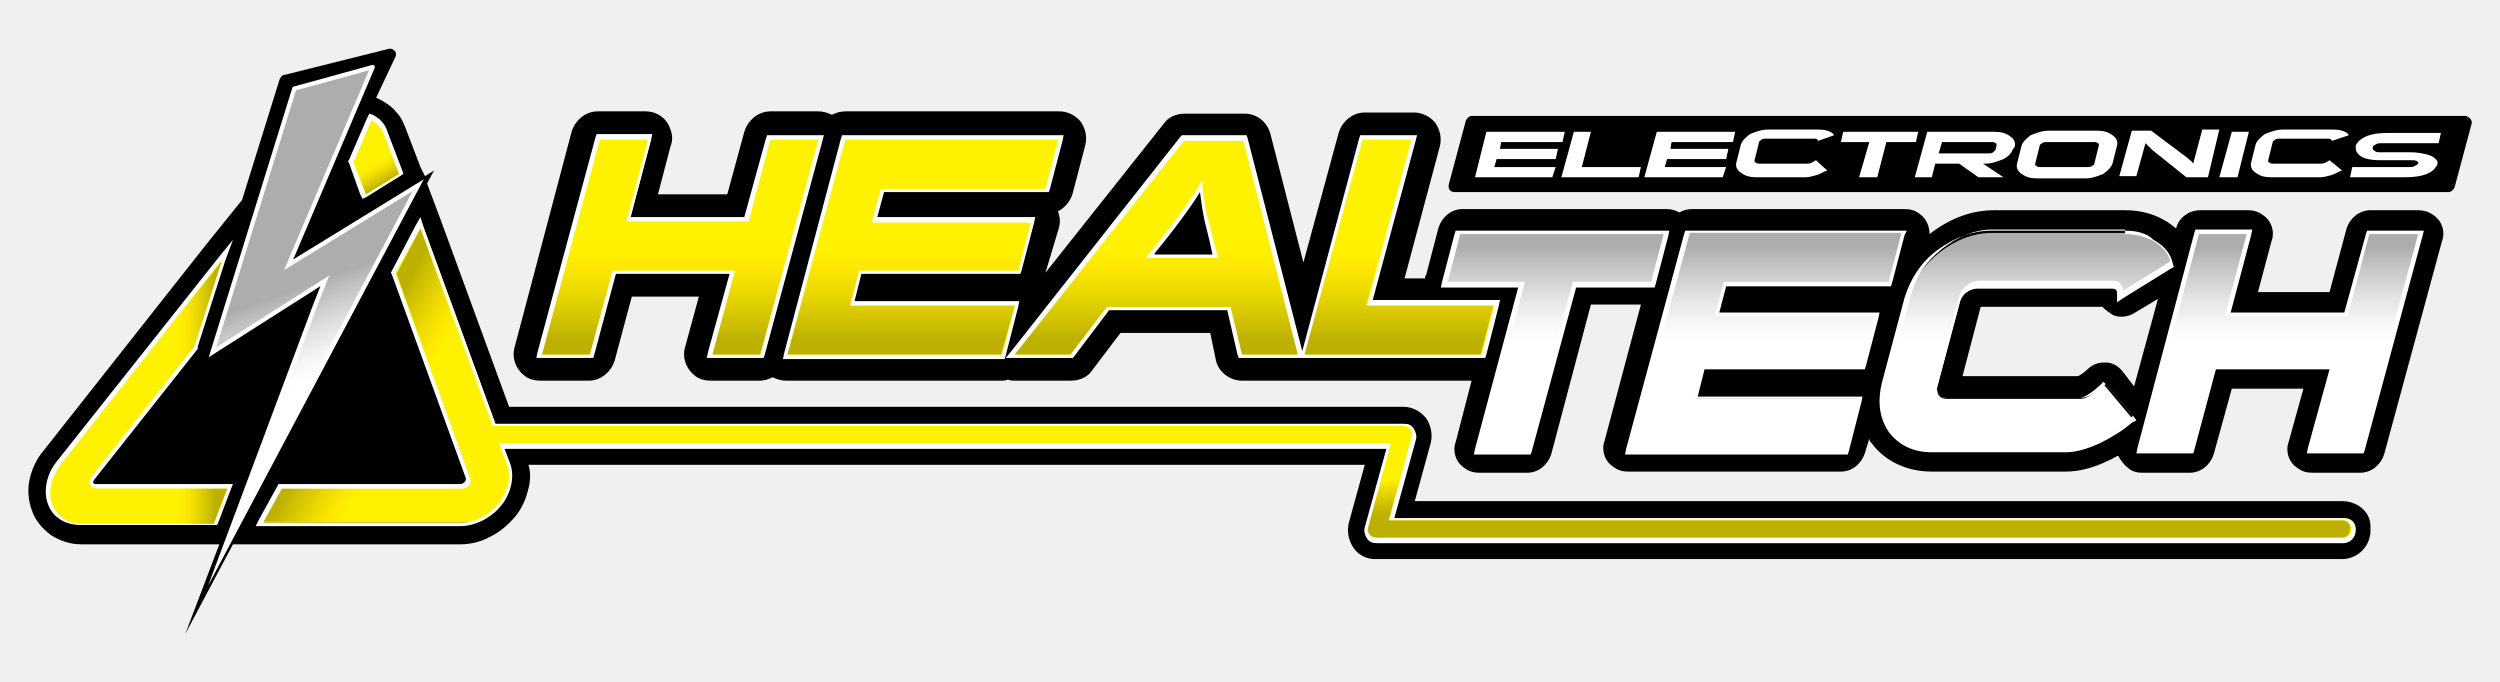
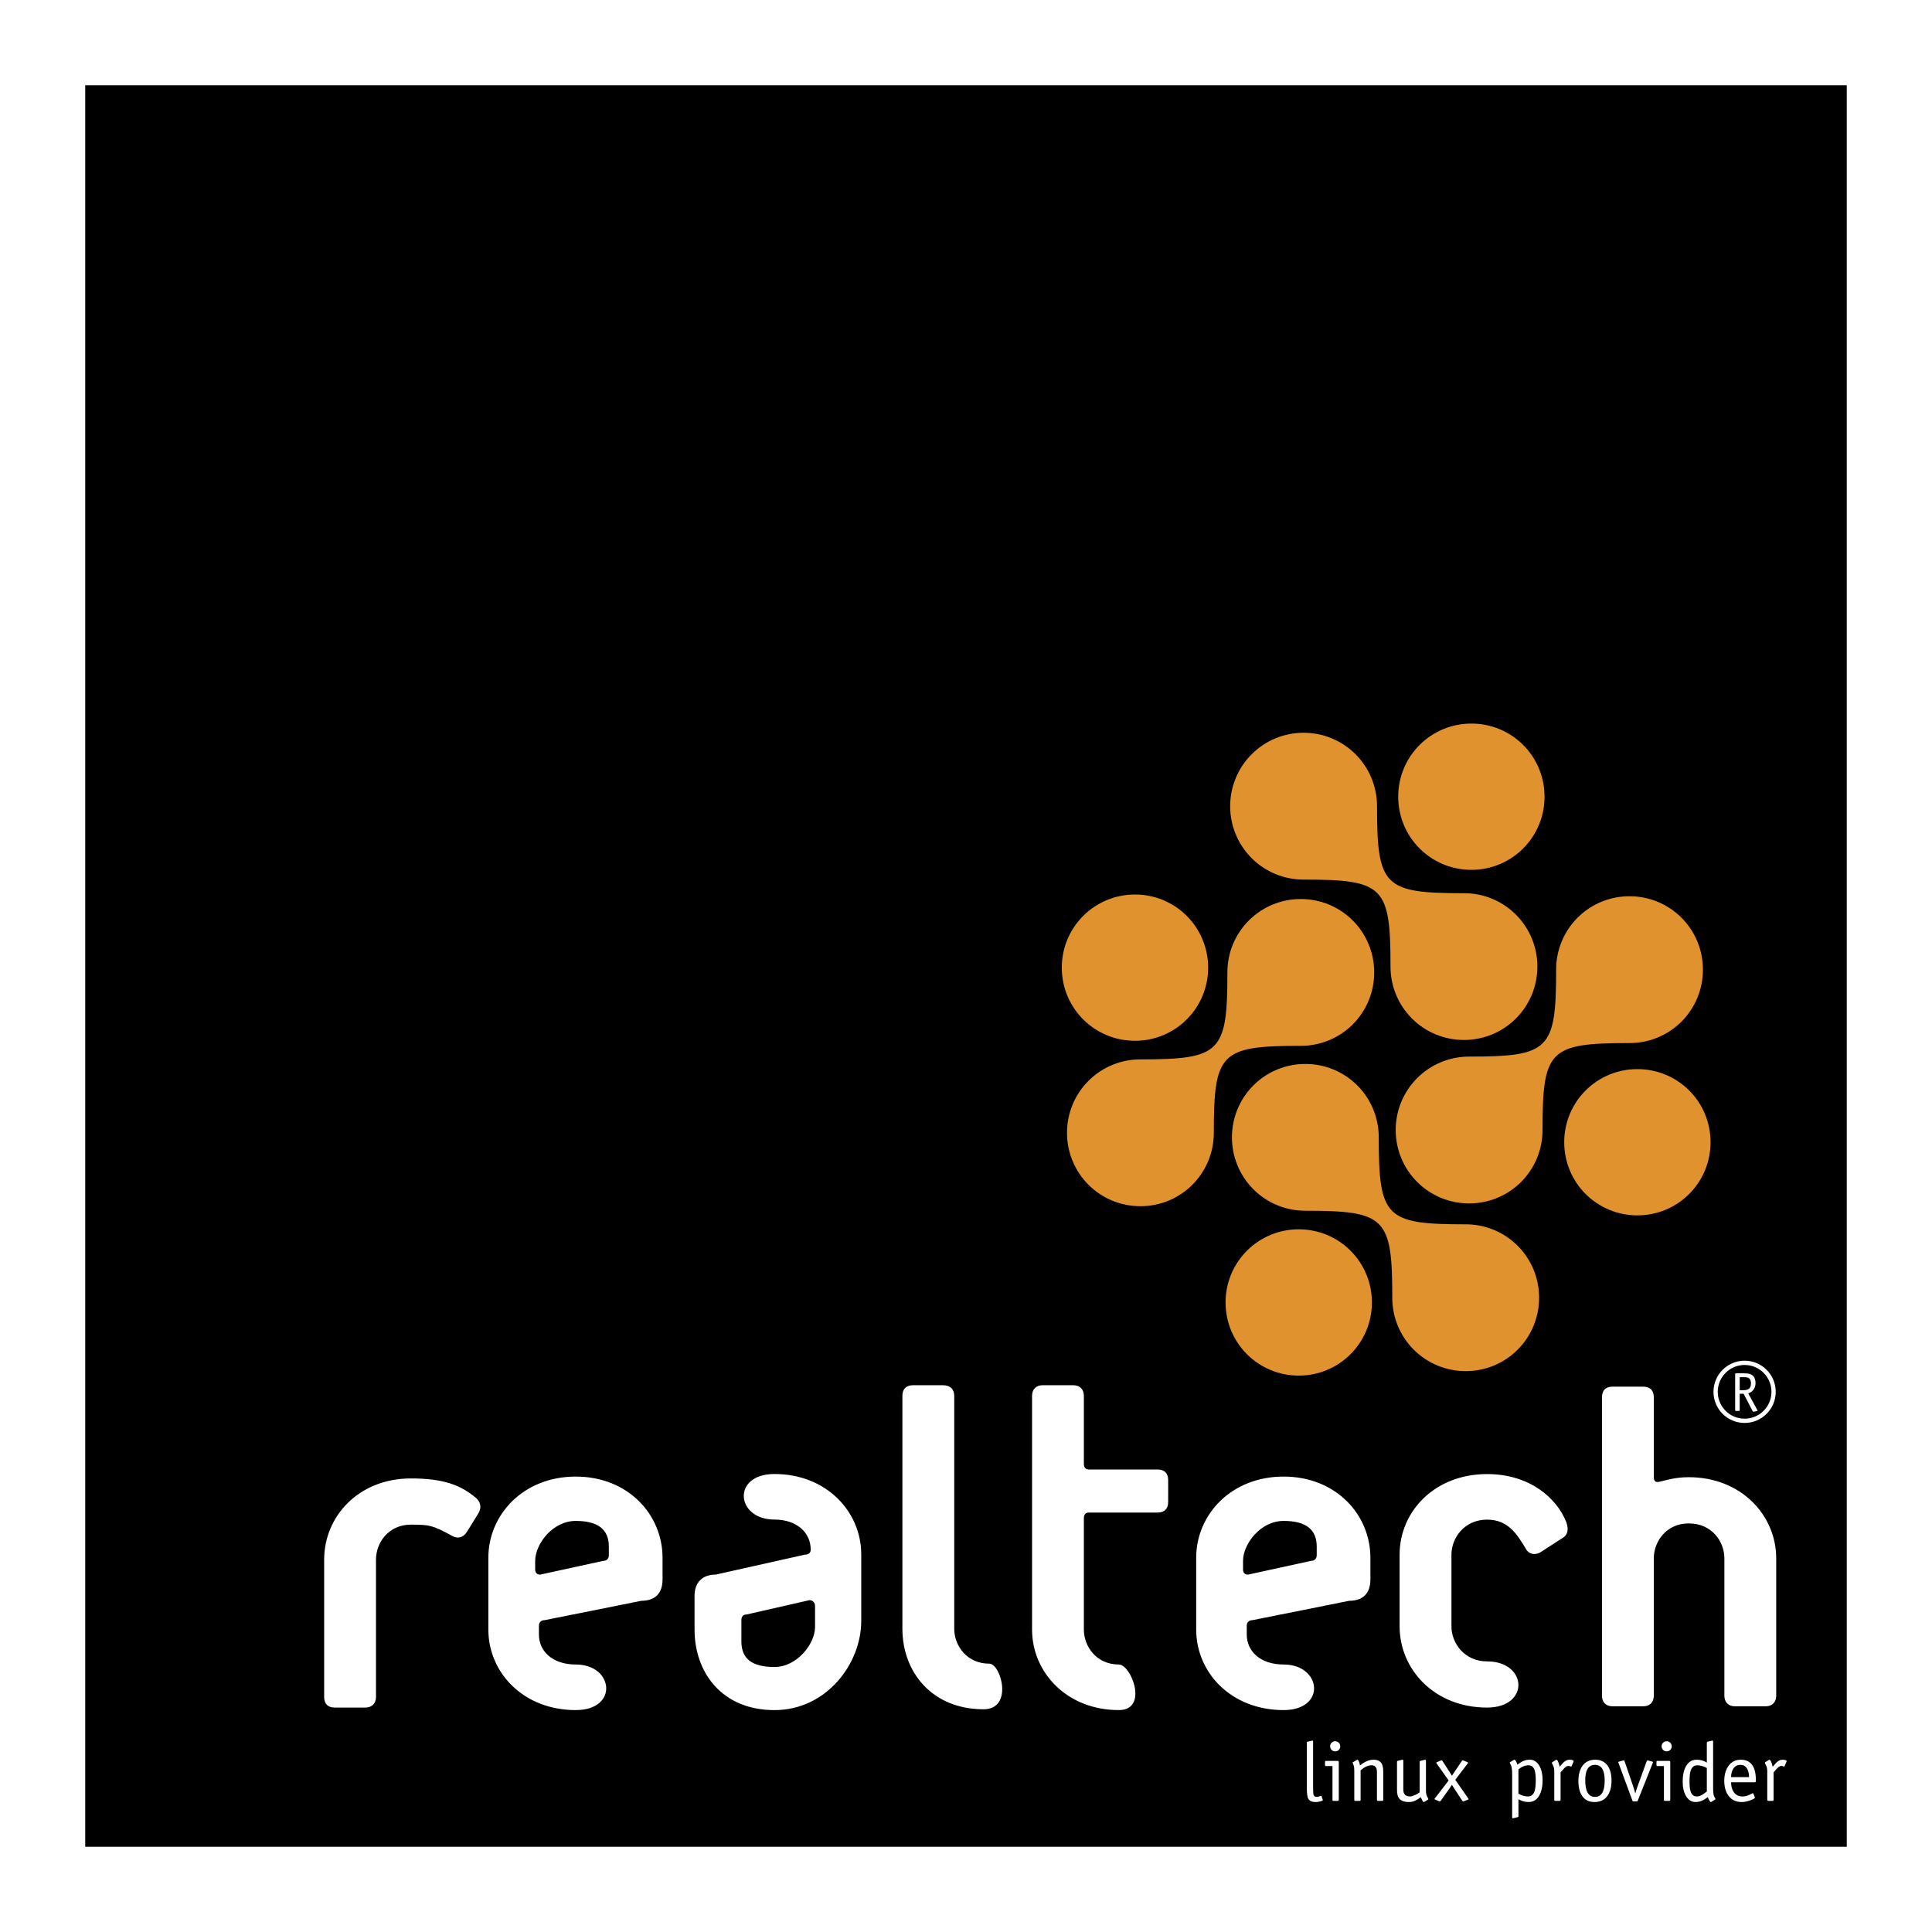
- <svg xmlns="http://www.w3.org/2000/svg" version="1.1" x="0px" y="0px" width="220px" height="60px" viewBox="0 0 220 60" style="enable-background:new 0 0 220 60;" xml:space="preserve">
-   <style type="text/css">
- 	.st0{fill:#FFF200;}
- 	.st1{fill:#FFFFFF;}
- 	.st2{fill:url(#SVGID_1_);}
- 	.st3{fill:url(#SVGID_00000004509140714895165360000018171474729713949098_);}
- 	
- 		.st4{fill:url(#SVGID_00000117659869400850785470000004440952618331005340_);stroke:#FFFFFF;stroke-width:0.377;stroke-linecap:round;stroke-miterlimit:18;}
- 	.st5{fill:url(#SVGID_00000151513112509190631240000013906623385995287992_);}
- 	.st6{fill:url(#SVGID_00000044156599105155231580000007310903027181429435_);}
- 	.st7{fill:url(#SVGID_00000069375023325294518510000000448458304033515198_);}
- 	.st8{fill:url(#SVGID_00000030477898351051312400000005685331686903774365_);}
- </style>
-   <g id="Layer_4">
- </g>
-   <g id="Layer_3">
-     <g>
-       <path d="M217.5,10.9l-1.5,5.6c-0.1,0.2-0.3,0.4-0.5,0.4H128c-0.4,0-0.6-0.3-0.5-0.7l1.5-5.6c0.1-0.2,0.3-0.4,0.5-0.4H217    C217.3,10.3,217.6,10.6,217.5,10.9z M214.1,18.9c0.8,0.5,1.1,1.5,0.8,2.3L209.8,40c-0.3,0.9-1.1,1.6-2.1,1.6h-4.2    c-0.5,0-0.9-0.1-1.3-0.4c-0.8-0.5-1.1-1.5-0.8-2.3l1.3-4.7h-6.3l-1.6,5.8c-0.3,0.9-1.1,1.6-2.1,1.6l-4.2,0c-0.4,0-0.9-0.1-1.2-0.4    c-0.4-0.3-0.7-0.7-0.9-1.1c-0.3,0.1-0.5,0.3-0.8,0.4c0,0,0,0,0,0c-1.4,0.7-2.7,1-3.8,1h-11.8c-2.2,0-4.1-0.9-5.3-2.5    c-0.1-0.1-0.2-0.2-0.2-0.4l-0.4,1.3c-0.3,0.9-1.1,1.6-2.1,1.6l-18.7,0c-0.5,0-0.9-0.1-1.3-0.4c-0.8-0.5-1.1-1.5-0.8-2.3l3.2-12    H140L136.5,40c-0.3,0.9-1.1,1.6-2.1,1.6l-4.2,0c-0.5,0-0.9-0.1-1.3-0.4c-0.8-0.5-1.1-1.5-0.8-2.3l1.4-5.4h-14.7    c-0.1,0-0.3,0-0.4,0c-0.1,0-0.2,0-0.2,0c0,0,0,0,0,0h-4.9c-1.1,0-2.1-0.8-2.3-1.8l-0.5-2.4l-7.9,0l-2.5,3.3    c-0.4,0.6-1.1,0.9-1.9,0.9h-4.9c-0.2,0-0.4,0-0.6-0.1c-0.2,0.1-0.4,0.1-0.7,0.1c0,0,0,0,0,0l-18.8,0c-0.4,0-0.8-0.1-1.2-0.3    c-0.4,0.2-0.8,0.3-1.2,0.3c0,0,0,0,0,0l-4.2,0c-0.5,0-1-0.1-1.4-0.4c-0.8-0.6-1.2-1.6-0.9-2.6l1.2-4.4l-5.9,0l-1.5,5.6    c-0.3,1-1.2,1.8-2.3,1.8l-4.2,0c-0.5,0-1-0.1-1.4-0.4c-0.8-0.6-1.2-1.6-0.9-2.6l5-18.9c0.3-1,1.2-1.8,2.3-1.8c0,0,0,0,0,0l4.2,0    c1,0,1.9,0.6,2.2,1.6c0.2,0.5,0.2,1,0,1.5l-1.1,4.2H64l1.5-5.5c0.3-1,1.2-1.8,2.3-1.8c0,0,0,0,0,0l4.2,0c0.4,0,0.8,0.1,1.2,0.3    c0.4-0.2,0.8-0.3,1.2-0.3l18.8,0c0.7,0,1.4,0.3,1.9,0.9c0.4,0.6,0.6,1.3,0.4,2.1l-1.1,4.2c-0.2,0.7-0.7,1.3-1.3,1.6    c0.2,0.5,0.2,1,0.1,1.4L92,24l10.4-13.1c0.4-0.6,1.1-0.9,1.9-0.9h5.2c1.1,0,2,0.7,2.3,1.8l2.9,11.3l3.1-11.4    c0.3-1,1.2-1.8,2.3-1.8l4.3,0c0.7,0,1.4,0.3,1.9,0.9c0.4,0.6,0.6,1.3,0.4,2.1l-3.1,11.6h1.8c0-0.1,0-0.2,0.1-0.3l1.1-4.2    c0.3-0.9,1.1-1.6,2.1-1.6h18c0.4,0,0.7,0.1,1.1,0.3c0.3-0.2,0.7-0.3,1.1-0.3l18.7,0c0.5,0,0.9,0.1,1.3,0.4    c0.6,0.4,0.9,1.1,0.9,1.8c0,0,0,0,0,0c1.8-1.4,3.7-2.1,5.7-2.1H187c1.3,0,2.5,0.3,3.5,0.9c0.4,0.2,0.7,0.5,1,0.7l0,0    c0.2-0.9,1.1-1.6,2.1-1.6h4.2c0.5,0,0.9,0.1,1.3,0.4c0.8,0.5,1.1,1.5,0.8,2.3l-1.2,4.5h6.3l1.5-5.6c0.3-0.9,1.1-1.6,2.1-1.6h4.2    C213.2,18.5,213.7,18.6,214.1,18.9z M189.9,26.3l-2,1.2c-0.6,0.4-1.4,0.5-2,0.2c-0.3-0.2-0.6-0.4-0.9-0.7h-10.7l-1.6,6.1h10.2    c0.1-0.1,0.4-0.2,0.8-0.6c0.4-0.4,0.9-0.6,1.5-0.6c0,0,0.1,0,0.1,0c0.6,0,1.1,0.3,1.5,0.8l1,1.3L189.9,26.3z M206.1,44.1h-81.6    l1.4-5.1c0.2-0.8,0-1.6-0.4-2.2l0,0l0,0c-0.5-0.6-1.2-1-2-1H79.5H46.2h-1.4l-6-16.4l-1.2-3.2h0l0-0.1l0.6-1.1l-0.8,0.5L37,14.7    l-1.3-3.4c-0.2-0.5-0.4-1-0.8-1.4c-0.3-0.4-0.7-0.7-1.2-1l-0.6-0.3L34.8,5c0.2-0.4-0.2-0.8-0.6-0.7L25,6.6c-0.2,0-0.3,0.2-0.4,0.4    l-3.3,10.6L18,21.7l-14.2,18c-0.6,0.7-1,1.6-1.2,2.5c-0.2,0.9-0.1,1.9,0.2,2.7c0.3,0.9,0.9,1.6,1.7,2.2c0.8,0.5,1.7,0.8,2.6,0.8    l11.7,0h0.5l-3,7.9l4.2-7.9h2.6l17.4,0c0.9,0,1.8-0.2,2.7-0.7c0.8-0.4,1.5-1,2.1-1.7c0.6-0.7,1-1.6,1.2-2.5c0.2-0.7,0.2-1.5,0-2.1    h33h40.6l-1.4,5.1c-0.2,0.8,0,1.6,0.4,2.2l0,0c0.4,0.6,1.1,1,1.9,1h85.1c1.4,0,2.6-1.2,2.5-2.7C208.7,45.1,207.5,44.1,206.1,44.1z    " />
-     </g>
-     <g>
-       <path class="st0" d="M114.6,31.4l5.2-19.2h4.6l-3.9,14.6h11.2l-1.2,4.6H114.6z M69.1,31.4l5.2-19.2h19.1l-1.2,4.6H77.6l-0.7,2.6    h14L89.7,24h-14L75,26.7h14.5l-1.2,4.6H69.1z M62.5,31.4l2-7.4H54.1l-2,7.4h-4.6l5.2-19.2h4.6l-1.9,7.2h10.4l1.9-7.2h4.6    l-5.2,19.2H62.5z M109.2,31.3l-1-4.2H97.5l-3.2,4.2h-5.4l15.2-19.2h5.4l4.9,19.2H109.2z M107,22.5c-0.4-1.5-0.7-2.6-0.8-3.2    c-0.2-1.1-0.4-2.1-0.5-3c-0.8,1.3-2.3,3.4-4.5,6.2H107z" />
-       <path class="st1" d="M124.2,12.3l-3.9,14.6h11.2l-1.1,4.3h-15.5l5.1-18.9H124.2 M93.1,12.3L92,16.6H77.5l-0.8,3h14l-1.1,4.2h-14    l-0.8,3.1h14.5l-1.1,4.3H69.3l5.1-18.9H93.1 M72,12.3l-5.1,18.9h-4.2l2-7.4H53.9l-2,7.4h-4.2l5.1-18.9H57l-1.9,7.2h10.8l1.9-7.2    H72 M109.4,12.4l4.8,18.8h-4.9l-1-4.2H97.4l-3.2,4.2h-4.9l14.9-18.8H109.4 M100.8,22.7h6.4c-0.5-1.7-0.7-2.9-0.9-3.4    c-0.3-1.3-0.5-2.5-0.5-3.6C105.2,17,103.5,19.4,100.8,22.7 M124.7,11.9h-0.5h-4.2h-0.3l-0.1,0.3l-5,18.7l-4.8-18.7l-0.1-0.3h-0.3    h-5.2H104l-0.1,0.1L89,30.9l-0.5,0.6h0.8h4.9h0.2l0.1-0.1l3.1-4.1h10.4l0.9,3.9l0.1,0.3h0.3h4.9h0.2l0,0h0.5h15.5h0.3l0.1-0.3    l1.1-4.3l0.1-0.5h-0.5h-10.7l3.8-14.1L124.7,11.9L124.7,11.9z M101.6,22.3c1.9-2.3,3.2-4.1,4-5.4c0.1,0.8,0.2,1.6,0.4,2.5    c0.1,0.5,0.4,1.5,0.7,3H101.6L101.6,22.3z M93.6,11.9h-0.5H74.4h-0.3L74,12.2L69,31.1l-0.1,0.5h0.5h18.7h0.3l0.1-0.3l1.1-4.3    l0.1-0.5h-0.5h-14l0.6-2.4h13.7h0.3l0.1-0.3l1.1-4.2l0.1-0.5h-0.5H77.2l0.6-2.2H92h0.3l0.1-0.3l1.1-4.2L93.6,11.9L93.6,11.9z     M72.5,11.9H72h-4.2h-0.3l-0.1,0.3l-1.9,6.9h-10l1.8-6.8l0.1-0.5H57h-4.2h-0.3l-0.1,0.3l-5.1,18.9l-0.1,0.5h0.5h4.2h0.3l0.1-0.3    l1.9-7.1h10l-1.9,6.9l-0.1,0.5h0.5h4.2h0.3l0.1-0.3l5.1-18.9L72.5,11.9L72.5,11.9z" />
-     </g>
-     <g>
-       <path class="st0" d="M7.1,46.1c-1.3,0-2.3-0.7-2.7-1.8c-0.4-1.1-0.1-2.5,0.7-3.5L20,22l-2.7,8.5L8.2,42.1C8,42.2,8,42.4,8.1,42.6    c0,0.1,0.2,0.2,0.3,0.2l11.9,0L19,46.1H7.1z" />
-       <path class="st1" d="M19.5,22.9l-2.4,7.5L8,41.9c-0.2,0.2-0.2,0.5-0.1,0.7C8,42.8,8.2,43,8.4,43L20,43l-1.1,2.9l-11.7,0    c-1.2,0-2.2-0.6-2.5-1.7c-0.4-1-0.1-2.3,0.7-3.4L19.5,22.9 M20.5,21.1l-1.3,1.6L5,40.6c-0.9,1.1-1.2,2.6-0.8,3.7    c0.4,1.2,1.5,1.9,2.9,1.9l11.7,0l0.3,0l0.1-0.2l1.1-2.9l0.2-0.5l-0.5,0l-11.6,0c-0.1,0-0.1,0-0.2-0.1c0-0.1,0-0.2,0.1-0.3    l9.1-11.5l0-0.1l0-0.1l2.4-7.5L20.5,21.1L20.5,21.1z" />
-     </g>
-     <g>
-       <path class="st0" d="M30.9,14.3l1.7-4l0.2,0.1c0.6,0.3,1,0.8,1.2,1.4l1.3,3.6l-3.3,2L30.9,14.3z" />
-       <path class="st1" d="M32.7,10.6c0.5,0.3,0.9,0.7,1.1,1.3l1.3,3.4l-2.9,1.8l-1-2.8L32.7,10.6 M32.5,10l-0.2,0.4l-1.6,3.7l-0.1,0.1    l0.1,0.1l1,2.8l0.2,0.4l0.4-0.2l2.9-1.8l0.3-0.2l-0.1-0.3l-1.3-3.4c-0.2-0.7-0.7-1.2-1.3-1.5L32.5,10L32.5,10z" />
-     </g>
-     <g>
-       <polygon class="st1" points="136.6,15.6 129.8,15.6 130.8,11.6 137.7,11.6 137.5,12.5 132.1,12.5 132,13.1 137.1,13.1 136.9,14     131.7,14 131.5,14.7 136.9,14.7   " />
-       <polygon class="st1" points="144.2,15.6 137.4,15.6 138.5,11.6 140,11.6 139.2,14.7 144.4,14.7   " />
-       <polygon class="st1" points="151.6,15.6 144.7,15.6 145.8,11.6 152.7,11.6 152.5,12.5 147.1,12.5 147,13.1 152.1,13.1 151.9,14     146.7,14 146.5,14.7 151.9,14.7   " />
-       <path class="st1" d="M160.8,15c-0.3,0.1-0.6,0.3-0.9,0.4c-0.4,0.1-0.7,0.2-1,0.2h-4.3c-0.6,0-1-0.1-1.4-0.4    c-0.3-0.2-0.5-0.5-0.4-0.9l0.4-1.6c0.1-0.3,0.4-0.6,0.8-0.9c0.5-0.2,1-0.4,1.6-0.4h4.3c0.3,0,0.6,0,0.9,0.1    c0.3,0.1,0.5,0.2,0.6,0.4l-1.4,0.5c0-0.1-0.1-0.2-0.3-0.2h-4.3c-0.1,0-0.3,0-0.4,0.1c-0.1,0.1-0.2,0.1-0.2,0.2l-0.4,1.6    c0,0.1,0,0.2,0.1,0.2c0.1,0.1,0.2,0.1,0.3,0.1h4.3c0.2,0,0.4-0.1,0.7-0.3L160.8,15z" />
-       <polygon class="st1" points="168.6,12.5 166,12.5 165.2,15.6 163.6,15.6 164.5,12.5 162,12.5 162.2,11.6 168.8,11.6   " />
-       <path class="st1" d="M177.1,13.2c-0.1,0.3-0.4,0.6-0.8,0.8c-0.5,0.2-1,0.4-1.6,0.4h-0.2l1.8,1.2h-2.2l-1.7-1.2h-2.1l-0.3,1.2h-1.5    l1.1-4l5.9,0c0.6,0,1,0.1,1.4,0.4c0.3,0.2,0.5,0.5,0.4,0.9L177.1,13.2z M175.6,13.2l0.1-0.4c0-0.1,0-0.2-0.1-0.2    c-0.1-0.1-0.2-0.1-0.3-0.1h-4.4l-0.3,1h4.4c0.1,0,0.3,0,0.4-0.1C175.5,13.3,175.5,13.3,175.6,13.2" />
-       <path class="st1" d="M185.9,14.4c-0.1,0.3-0.4,0.6-0.8,0.9c-0.5,0.2-1,0.4-1.6,0.4h-4.2c-0.6,0-1-0.1-1.4-0.4    c-0.3-0.2-0.5-0.5-0.4-0.9l0.4-1.6c0.1-0.3,0.4-0.6,0.8-0.9c0.5-0.2,1-0.4,1.6-0.4h4.2c0.6,0,1,0.1,1.4,0.4    c0.3,0.2,0.5,0.5,0.4,0.9L185.9,14.4z M184.3,14.4l0.4-1.6c0-0.1,0-0.2-0.1-0.2c-0.1-0.1-0.2-0.1-0.3-0.1h-4.2    c-0.1,0-0.3,0-0.4,0.1c-0.1,0.1-0.2,0.1-0.2,0.2l-0.4,1.6c0,0.1,0,0.2,0.1,0.2c0.1,0.1,0.2,0.1,0.3,0.1h4.2c0.1,0,0.3,0,0.4-0.1    C184.3,14.5,184.3,14.5,184.3,14.4" />
-       <path class="st1" d="M194.3,15.6h-1.9l-3-2.4c-0.2-0.2-0.4-0.4-0.6-0.6l-0.8,2.9h-1.5l1.1-4h1.7l3.2,2.4c0.2,0.2,0.4,0.3,0.5,0.5    l0.8-3h1.5L194.3,15.6z" />
-       <polygon class="st1" points="196.9,15.6 195.3,15.6 196.4,11.6 197.9,11.6   " />
-       <path class="st1" d="M206.1,15c-0.3,0.1-0.6,0.3-0.9,0.4c-0.4,0.1-0.7,0.2-1,0.2h-4.3c-0.6,0-1-0.1-1.4-0.4    c-0.3-0.2-0.5-0.5-0.4-0.9l0.4-1.6c0.1-0.3,0.4-0.6,0.8-0.9c0.5-0.2,1-0.4,1.6-0.4h4.3c0.3,0,0.6,0,0.9,0.1    c0.3,0.1,0.5,0.2,0.6,0.4l-1.5,0.5c0-0.1-0.1-0.2-0.3-0.2h-4.3c-0.1,0-0.3,0-0.4,0.1c-0.1,0.1-0.2,0.1-0.2,0.2l-0.4,1.6    c0,0.1,0,0.2,0.1,0.2c0.1,0.1,0.2,0.1,0.3,0.1h4.3c0.2,0,0.4-0.1,0.7-0.3L206.1,15z" />
-       <path class="st1" d="M214.5,14.4c0,0.2-0.2,0.3-0.3,0.5c-0.5,0.5-1.4,0.7-2.6,0.7h-4.8l0.2-0.9h5c0.2,0,0.4,0,0.5-0.1    c0.2-0.1,0.2-0.1,0.3-0.2c0-0.1,0-0.2-0.1-0.2c-0.1-0.1-0.3-0.1-0.5-0.1h-2.7c-1.1,0-1.8-0.2-2.1-0.7c-0.1-0.2-0.1-0.3-0.1-0.5    c0-0.2,0.2-0.4,0.3-0.5c0.5-0.5,1.4-0.7,2.5-0.7h4.7l-0.2,0.9h-5c-0.2,0-0.4,0-0.5,0.1c-0.2,0.1-0.3,0.1-0.3,0.3    c0,0.1,0,0.2,0.2,0.3c0.1,0.1,0.3,0.1,0.5,0.1h2.7c0.5,0,1,0.1,1.4,0.2c0.4,0.1,0.7,0.3,0.9,0.6C214.5,14,214.5,14.2,214.5,14.4" />
-     </g>
-     <g>
-       <path class="st0" d="M121.2,47.5c-0.3,0-0.6-0.1-0.7-0.4c-0.2-0.2-0.2-0.5-0.2-0.8l1.9-7.1H44.2l0.6,1.6c0.4,1.1,0.1,2.5-0.7,3.5    c-0.9,1.1-2.2,1.7-3.4,1.7l-17.7,0l1.8-3.3l15.9,0c0.2,0,0.4-0.1,0.5-0.3c0.1-0.2,0.2-0.3,0.1-0.5l-6.6-18l2.4-4.4l6.5,17.8h80    c0.3,0,0.6,0.1,0.7,0.4c0.2,0.2,0.2,0.5,0.2,0.8l-1.9,7.1h83.8c0.5,0,0.9,0.4,0.9,0.9c0,0.5-0.4,0.9-0.9,0.9H121.2z" />
-       <path class="st1" d="M37,20.1l6.4,17.5h80.1c0.2,0,0.4,0.1,0.6,0.3c0.1,0.2,0.2,0.4,0.1,0.6l-2,7.4h84c0.4,0,0.7,0.3,0.7,0.7    c0,0.4-0.3,0.7-0.7,0.7h-85c-0.2,0-0.4-0.1-0.6-0.3c-0.1-0.2-0.2-0.4-0.1-0.6l2-7.4H43.9l0.7,1.9c0.4,1,0.1,2.3-0.7,3.4    c-0.8,1-2.1,1.7-3.3,1.7l-17.4,0l1.6-2.9l15.8,0c0.2,0,0.5-0.1,0.7-0.3c0.2-0.2,0.2-0.5,0.1-0.7L34.8,24L37,20.1 M37,19.1    l-0.4,0.7l-2.1,4L34.4,24l0.1,0.2L41,42.1c0,0.1,0,0.2-0.1,0.3c-0.1,0.1-0.2,0.2-0.4,0.2l-15.8,0l-0.2,0l-0.1,0.2l-1.6,2.9    l-0.3,0.6l0.6,0l17.4,0c1.3,0,2.7-0.7,3.6-1.8c0.9-1.1,1.2-2.6,0.8-3.7l-0.5-1.3H122l-1.9,6.9c-0.1,0.3,0,0.7,0.2,1    c0.2,0.3,0.5,0.4,0.9,0.4h85c0.6,0,1.1-0.5,1.1-1.1c0-0.6-0.5-1.1-1.1-1.1h-83.5l1.9-6.9c0.1-0.3,0-0.7-0.2-1    c-0.2-0.3-0.5-0.4-0.9-0.4H43.6l-6.3-17.2L37,19.1L37,19.1z" />
-     </g>
-     <g>
-       <linearGradient id="SVGID_1_" gradientUnits="userSpaceOnUse" x1="89.591" y1="31.183" x2="89.591" y2="12.325">
-         <stop offset="6.748470e-02" style="stop-color:#BDB000" />
-         <stop offset="0.132" style="stop-color:#CBBD00" />
-         <stop offset="0.287" style="stop-color:#EAD800" />
-         <stop offset="0.415" style="stop-color:#FEE900" />
-         <stop offset="0.497" style="stop-color:#FFF200" />
-       </linearGradient>
-       <path class="st2" d="M66.9,31.2h-4.2l2-7.4H53.9l-2,7.4h-4.2l5.1-18.9H57l-1.9,7.2h10.8l1.9-7.2H72L66.9,31.2z M88.1,31.2H69.3    l5.1-18.9h18.7L92,16.6H77.5l-0.8,3h14l-1.1,4.2h-14l-0.8,3.1h14.5L88.1,31.2z M114.2,31.2h-4.9l-1-4.2H97.4l-3.2,4.2h-4.9    l14.9-18.8h5.2L114.2,31.2z M107.3,22.7c-0.5-1.7-0.7-2.9-0.9-3.4c-0.3-1.3-0.5-2.5-0.5-3.6c-0.7,1.3-2.4,3.7-5.1,7H107.3z     M130.3,31.2h-15.5l5.1-18.9h4.2l-3.9,14.6h11.2L130.3,31.2z" />
-     </g>
-     <g>
-       <linearGradient id="SVGID_00000150820902332684498020000002390982851599232391_" gradientUnits="userSpaceOnUse" x1="170.062" y1="39.681" x2="170.062" y2="20.445">
-         <stop offset="0.503" style="stop-color:#FFFFFF" />
-         <stop offset="0.585" style="stop-color:#F7F7F7" />
-         <stop offset="0.713" style="stop-color:#E1E1E1" />
-         <stop offset="0.869" style="stop-color:#BEBEBE" />
-         <stop offset="0.932" style="stop-color:#ADADAD" />
-       </linearGradient>
-       <path style="fill:url(#SVGID_00000150820902332684498020000002390982851599232391_);" d="M203.3,39.7l2-7.4h-10.4l-2,7.4h-4.6    l5.1-19.2h4.6l-1.9,7.2h10.4l1.9-7.2h4.6l-5.2,19.2H203.3z M143.2,39.7l5.2-19.2h19.1l-1.2,4.6h-14.5l-0.7,2.6h14.1l-1.2,4.6    h-14.1l-0.7,2.8h14.5l-1.2,4.6H143.2z M130,39.7l3.9-14.7H127l1.2-4.6h18.4l-1.2,4.6h-6.9l-3.9,14.7H130z M170.2,39.7    c-1.6,0-2.8-0.6-3.7-1.7c-0.8-1.1-1-2.6-0.6-4.2l2-7.5c0.4-1.6,1.4-3,2.8-4.1c1.4-1.1,3-1.7,4.5-1.7H187c0.9,0,1.8,0.2,2.6,0.7    c0.9,0.5,1.4,1.1,1.6,2l0,0.1l-4.7,2.8l0-0.3c0-0.2,0-0.4-0.1-0.5s-0.3-0.2-0.5-0.2h-11.8c-0.3,0-0.7,0.1-1,0.4    c-0.3,0.3-0.5,0.6-0.6,0.9l-2,7.5c-0.1,0.3-0.1,0.6,0.1,0.9c0.2,0.2,0.4,0.3,0.7,0.3h11.8c0.5,0,1.1-0.4,1.9-1.2l0.1-0.1l2.6,3.1    l-0.1,0.1c-0.8,0.7-1.7,1.3-2.7,1.8c-1.1,0.5-2.1,0.8-3,0.8H170.2z" />
-       <path class="st1" d="M212.8,20.6l-5.1,18.9h-4.2l2-7.4h-10.8l-2,7.4h-4.2l5-18.9h4.2l-1.9,7.2h10.8l1.9-7.2H212.8 M187,20.6    c0.9,0,1.7,0.2,2.5,0.6c0.8,0.5,1.3,1.1,1.5,1.8l-4.2,2.6c0-0.6-0.3-0.9-0.8-0.9h-11.8c-0.4,0-0.7,0.1-1.1,0.4    c-0.4,0.3-0.6,0.6-0.7,1l-2,7.5c-0.1,0.4-0.1,0.7,0.1,1c0.2,0.3,0.5,0.4,0.9,0.4h11.8c0.5,0,1.2-0.4,2.1-1.2l2.4,2.8    c-0.8,0.7-1.7,1.3-2.7,1.7c-1.1,0.5-2.1,0.8-2.9,0.8h-11.8c-1.5,0-2.7-0.6-3.5-1.7c-0.8-1.1-1-2.4-0.6-4l2-7.5    c0.4-1.6,1.3-2.9,2.7-4c1.4-1.1,2.9-1.7,4.4-1.7H187 M167.3,20.6l-1.1,4.2h-14.5l-0.8,3h14.1l-1.1,4.2h-14.1l-0.8,3.1h14.5    l-1.1,4.3h-18.8l5.1-18.9H167.3 M146.4,20.6l-1.1,4.2h-6.9l-3.9,14.7h-4.2l3.9-14.7h-6.8l1.1-4.2H146.4 M213.3,20.3h-0.5h-4.2    h-0.3l-0.1,0.3l-1.9,6.9h-10l1.8-6.8l0.1-0.5h-0.5h-4.2h-0.3l-0.1,0.3l-5,18.9l-0.1,0.5h0.5h4.2h0.3l0.1-0.3l1.9-7.1h10l-1.9,6.9    l-0.1,0.5h0.5h4.2h0.3l0.1-0.3l5.1-18.9L213.3,20.3L213.3,20.3z M187,20.3h-11.8c-1.6,0-3.2,0.6-4.7,1.7c-1.5,1.1-2.4,2.6-2.9,4.2    l-2,7.5c-0.4,1.7-0.2,3.1,0.6,4.3c0.9,1.2,2.2,1.8,3.8,1.8h11.8c0.9,0,1.9-0.3,3-0.8c1-0.5,2-1.1,2.8-1.8L188,37l-0.2-0.3    l-2.4-2.8l-0.3-0.3l-0.3,0.3c-1,0.9-1.5,1.1-1.8,1.1h-11.8c-0.3,0-0.5-0.2-0.6-0.3c-0.1-0.2-0.2-0.4-0.1-0.7l2-7.5    c0.1-0.3,0.3-0.6,0.6-0.8c0.3-0.2,0.6-0.3,0.9-0.3h11.8c0.1,0,0.3,0,0.4,0.1c0.1,0.1,0.1,0.2,0.1,0.4l0,0.7l0.6-0.4l4.2-2.6    l0.2-0.1l-0.1-0.3c-0.2-0.9-0.8-1.6-1.7-2.1C188.9,20.5,188,20.3,187,20.3L187,20.3z M167.8,20.3h-0.5h-18.7h-0.3l-0.1,0.3    l-5.1,18.9l-0.1,0.5h0.5h18.8h0.3l0.1-0.3l1.1-4.3l0.1-0.5h-0.5h-14l0.6-2.4h13.8h0.3l0.1-0.3l1.1-4.2l0.1-0.5h-0.5h-13.6l0.6-2.3    h14.2h0.3l0.1-0.3l1.1-4.2L167.8,20.3L167.8,20.3z M146.9,20.3h-0.5h-18h-0.3l-0.1,0.3l-1.1,4.2l-0.1,0.5h0.5h6.3l-3.8,14.2    l-0.1,0.5h0.5h4.2h0.3l0.1-0.3l3.9-14.4h6.6h0.3l0.1-0.3l1.1-4.2L146.9,20.3L146.9,20.3z" />
-     </g>
-     <linearGradient id="SVGID_00000054231292716462397410000009890862028716590499_" gradientUnits="userSpaceOnUse" x1="19.917" y1="9.971" x2="32.381" y2="44.215">
-       <stop offset="0.455" style="stop-color:#ADADAD" />
-       <stop offset="0.487" style="stop-color:#BEBEBE" />
-       <stop offset="0.568" style="stop-color:#E1E1E1" />
-       <stop offset="0.633" style="stop-color:#F7F7F7" />
-       <stop offset="0.675" style="stop-color:#FFFFFF" />
-     </linearGradient>
-     <polyline style="fill:url(#SVGID_00000054231292716462397410000009890862028716590499_);stroke:#FFFFFF;stroke-width:0.377;stroke-linecap:round;stroke-miterlimit:18;" points="   32.8,5.9 25.4,23.3 36.8,16.3 19.5,48.9 27.8,26.7 28.6,24.7 18.7,31 25.9,7.8 32.8,5.9  " />
-     <linearGradient id="SVGID_00000003069740531664443570000017316472955918514353_" gradientUnits="userSpaceOnUse" x1="45.247" y1="5.719" x2="184.298" y2="86">
-       <stop offset="8.669480e-03" style="stop-color:#BDB000" />
-       <stop offset="1.404357e-02" style="stop-color:#CBBD00" />
-       <stop offset="2.711310e-02" style="stop-color:#EAD800" />
-       <stop offset="3.780842e-02" style="stop-color:#FEE900" />
-       <stop offset="4.472480e-02" style="stop-color:#FFF200" />
-     </linearGradient>
-     <path style="fill:url(#SVGID_00000003069740531664443570000017316472955918514353_);" d="M206.2,45.8h-84l2-7.4   c0.1-0.2,0-0.5-0.1-0.6c-0.1-0.2-0.4-0.3-0.6-0.3H43.3L37,20.1l-2.1,4l6.5,17.9c0.1,0.2,0,0.5-0.1,0.7c-0.2,0.2-0.4,0.3-0.7,0.3   l-15.8,0l-1.6,2.9l17.4,0c1.2,0,2.4-0.6,3.3-1.7c0.8-1,1.1-2.3,0.7-3.4L43.9,39h78.6l-2,7.4c-0.1,0.2,0,0.5,0.1,0.6   c0.1,0.2,0.4,0.3,0.6,0.3h85c0.4,0,0.7-0.3,0.7-0.7C206.9,46.2,206.6,45.8,206.2,45.8z" />
-     <g>
-       <linearGradient id="SVGID_00000024002905911289226990000011107524546930989982_" gradientUnits="userSpaceOnUse" x1="19.985" y1="34.398" x2="4.42" y2="34.398">
-         <stop offset="6.748470e-02" style="stop-color:#BDB000" />
-         <stop offset="9.780537e-02" style="stop-color:#CBBD00" />
-         <stop offset="0.172" style="stop-color:#EAD800" />
-         <stop offset="0.232" style="stop-color:#FEE900" />
-         <stop offset="0.271" style="stop-color:#FFF200" />
-       </linearGradient>
-       <path style="fill:url(#SVGID_00000024002905911289226990000011107524546930989982_);" d="M20,43L8.4,43c-0.2,0-0.4-0.1-0.5-0.3    c-0.1-0.2,0-0.5,0.1-0.7l9.1-11.5l2.4-7.5l-14.2,18c-0.8,1-1.1,2.3-0.7,3.4c0.4,1,1.4,1.7,2.5,1.7l11.7,0L20,43z" />
-     </g>
-     <g>
-       <linearGradient id="SVGID_00000100342336243901228150000006891490241644060297_" gradientUnits="userSpaceOnUse" x1="33.946" y1="16.096" x2="31.251" y2="11.429">
-         <stop offset="0" style="stop-color:#BDB000" />
-         <stop offset="5.555293e-02" style="stop-color:#CBBD00" />
-         <stop offset="0.191" style="stop-color:#EAD800" />
-         <stop offset="0.301" style="stop-color:#FEE900" />
-         <stop offset="0.373" style="stop-color:#FFF200" />
-       </linearGradient>
-       <path style="fill:url(#SVGID_00000100342336243901228150000006891490241644060297_);" d="M32.2,17.1l2.9-1.8l-1.3-3.4    c-0.2-0.6-0.6-1-1.1-1.3l-1.6,3.7L32.2,17.1z" />
-     </g>
-   </g>
-   <g id="Layer_2">
-     <linearGradient id="SVGID_00000118364375932632061940000012738537111834962336_" gradientUnits="userSpaceOnUse" x1="126.217" y1="54.324" x2="124.13" y2="30.473">
-       <stop offset="0.39" style="stop-color:#BDB000" />
-       <stop offset="0.422" style="stop-color:#CABC00" />
-       <stop offset="0.485" style="stop-color:#EEDC00" />
-       <stop offset="0.519" style="stop-color:#FFF200" />
-     </linearGradient>
-     <path style="fill:url(#SVGID_00000118364375932632061940000012738537111834962336_);" d="M206.2,45.8h-84l2-7.4   c0.1-0.2,0-0.5-0.1-0.6c-0.1-0.2-0.4-0.3-0.6-0.3H43.3l0.5,1.5h78.6l-2,7.4c-0.1,0.2,0,0.5,0.1,0.6c0.1,0.2,0.4,0.3,0.6,0.3h85   c0.4,0,0.7-0.3,0.7-0.7C206.9,46.2,206.6,45.8,206.2,45.8z" />
-     <g>
- 	</g>
-     <g>
- 	</g>
-     <g>
- 	</g>
-     <g>
- 	</g>
-     <g>
- 	</g>
-     <g>
- 	</g>
-   </g>
+ <svg xmlns="http://www.w3.org/2000/svg" width="2500" height="2500" viewBox="0 0 192.756 192.756">
+   <path fill-rule="evenodd" clip-rule="evenodd" fill="#fff" d="M0 0h192.756v192.756H0V0z" />
+   <path fill-rule="evenodd" clip-rule="evenodd" d="M184.252 8.505H8.504v175.746h175.748V8.505z" />
+   <path d="M131.854 179.216l.107.307a.11.11 0 0 1 .018.059c0 .045-.078.091-.236.138-.158.046-.314.07-.469.07-.41 0-.67-.134-.779-.398-.078-.183-.117-.585-.117-1.205v-4.312c0-.055.02-.088.059-.1l.414-.1a.548.548 0 0 1 .1-.017c.039 0 .057.036.057.108v4.439c0 .426.008.686.025.781.033.193.145.29.332.29a.793.793 0 0 0 .275-.056c.1-.038.152-.057.158-.057.026.002.046.02.056.053zM133.57 173.872a.486.486 0 0 0-.357-.149.488.488 0 0 0-.357.146.48.48 0 0 0-.148.36c0 .14.049.258.148.357.1.101.219.149.357.149a.487.487 0 0 0 .357-.149.492.492 0 0 0 .148-.357.488.488 0 0 0-.148-.357zm-.107 1.813h-1.17c-.064 0-.098.033-.098.099v.314c0 .065.033.099.098.099h.648v3.376c0 .066.031.1.098.1h.432c.066 0 .1-.033.1-.1v-3.763c-.001-.084-.036-.125-.108-.125zM138.008 176.813v2.759c0 .066-.033.1-.1.1h-.43c-.066 0-.1-.033-.1-.1v-2.778c0-.449-.18-.672-.537-.672-.35 0-.713.169-1.094.507v2.943c0 .066-.033.1-.1.1h-.432c-.066 0-.098-.033-.098-.1v-2.867c0-.243-.014-.409-.039-.498a1.577 1.577 0 0 0-.086-.232.66.66 0 0 1-.045-.109c0-.016.012-.034.041-.057l.373-.208a.314.314 0 0 1 .066-.034c.061 0 .121.087.182.261.039.117.062.22.074.309.477-.379.92-.569 1.336-.569.408 0 .689.134.838.399.1.176.151.459.151.846zM141.209 179.076c-.223.105-.395.158-.516.158-.455 0-.684-.224-.684-.674v-2.886c0-.072-.018-.108-.057-.108a.627.627 0 0 0-.1.017l-.414.1c-.037.013-.059.045-.059.101v2.76c0 .388.062.67.184.848.182.265.525.398 1.029.398.371 0 .754-.163 1.152-.49l.154.323c.053.111.104.167.152.167a.184.184 0 0 0 .066-.025l.324-.198c.049-.028.074-.051.074-.066 0 .005-.051-.101-.154-.316-.062-.128-.092-.311-.092-.549v-2.959c0-.072-.02-.108-.059-.108a.627.627 0 0 0-.1.017l-.412.1c-.039.013-.059.045-.059.101v3.028a1.705 1.705 0 0 1-.429.261zM146.449 179.555l-.348.138a.52.52 0 0 1-.1.033c-.045 0-.082-.022-.109-.067l-.818-1.24a4.053 4.053 0 0 1-.217-.349 4.214 4.214 0 0 1-.225.341l-.887 1.248c-.033.045-.07.067-.107.067a.416.416 0 0 1-.1-.034l-.348-.141c-.045-.017-.066-.039-.066-.065 0-.023.01-.045.033-.066l1.377-1.782-1.203-1.699c-.021-.021-.033-.044-.033-.066 0-.026.021-.05.066-.065l.348-.142a.416.416 0 0 1 .102-.033c.037 0 .074.022.107.067l.688 1.069c.062.089.145.222.25.398.061-.095.148-.228.266-.398l.721-1.069c.029-.045.064-.067.109-.067a.52.52 0 0 1 .1.033l.348.142c.045.016.066.039.066.065l-.033.066-1.244 1.634 1.291 1.85.033.067c0 .026-.024.049-.067.065zM152.486 176.122c.303 0 .508.16.619.482.078.217.117.553.117 1.007 0 .511-.043.883-.125 1.116-.117.338-.336.507-.66.507-.283 0-.598-.092-.943-.274v-2.431c.34-.272.67-.407.992-.407zm-1.562 5.288a.627.627 0 0 0 .1-.017l.414-.1c.037-.011.057-.044.057-.1v-1.688c.301.188.641.282 1.02.282.461 0 .814-.216 1.057-.647.223-.388.334-.904.334-1.546 0-.56-.105-1.029-.316-1.405-.232-.415-.559-.624-.98-.624-.26 0-.516.064-.766.194a5.58 5.58 0 0 0-.457.301 1.525 1.525 0 0 0-.115-.301c-.072-.13-.133-.194-.184-.194a.193.193 0 0 0-.066.026l-.324.198c-.049.022-.074.045-.074.066 0 .017.021.064.064.142a.95.95 0 0 1 .082.165c.066.2.098.478.098.83v4.308c-.003.074.017.11.056.11zM156.053 176.427c.16-.161.303-.241.424-.241.061 0 .119.013.178.037a.78.78 0 0 0 .096.038c.018 0 .033-.02.051-.058l.182-.427a.378.378 0 0 0 .023-.066c0-.04-.041-.073-.127-.102s-.18-.042-.279-.042c-.203 0-.402.087-.596.259-.135.152-.266.299-.398.444a3.324 3.324 0 0 0-.117-.419c-.072-.188-.141-.284-.207-.284-.016 0-.045.014-.084.042l-.307.191a.108.108 0 0 0-.059.083c0 .033.031.103.092.208.096.166.145.377.145.632v2.85c0 .066.033.1.098.1h.432c.066 0 .1-.033.1-.1v-2.739c.112-.133.232-.27.353-.406zM158.16 177.62c0-1.027.322-1.541.971-1.541.645 0 .969.522.969 1.565 0 1.089-.32 1.633-.963 1.633-.651 0-.977-.551-.977-1.657zm2.24-1.447c-.281-.403-.695-.606-1.236-.606-.572 0-1.004.211-1.297.632-.26.377-.391.876-.391 1.496 0 .632.129 1.132.383 1.496.277.398.684.599 1.221.599.576 0 1.012-.211 1.303-.632.266-.377.4-.878.4-1.504s-.127-1.119-.383-1.481zM164.91 175.847a.07.07 0 0 0 .01-.033c0-.028-.025-.047-.076-.059l-.406-.107a.191.191 0 0 1-.037-.009.213.213 0 0 0-.045-.008c-.006 0-.025.022-.059.067l-.98 2.702a3.492 3.492 0 0 0-.15.515h-.016a9.674 9.674 0 0 0-.15-.522l-.922-2.694c-.033-.045-.053-.067-.059-.067a.194.194 0 0 0-.045.008.21.21 0 0 1-.037.009l-.408.107c-.051.012-.074.03-.074.059 0 .011.004.022.008.033a.054.054 0 0 1 .008.024l1.396 3.779c.018.05.051.075.1.075h.326c.049 0 .084-.025.107-.075l1.502-3.779c-.001-.007.003-.015.007-.025zM166.533 175.685h-1.168c-.066 0-.1.033-.1.099v.314c0 .065.033.099.1.099h.646v3.376c0 .066.033.1.1.1h.432c.064 0 .098-.033.098-.1v-3.763c0-.084-.036-.125-.108-.125zm.108-1.813c-.1-.101-.219-.149-.357-.149s-.256.048-.357.146a.487.487 0 0 0-.148.36c0 .14.051.258.148.357.102.101.219.149.357.149s.258-.049.357-.149c.1-.1.15-.218.15-.357a.49.49 0 0 0-.15-.357zM169.883 179.034c-.215.134-.412.2-.59.2-.299 0-.504-.161-.613-.482-.078-.217-.117-.552-.117-1.007 0-.511.041-.883.125-1.116.117-.338.336-.507.656-.507.287 0 .604.092.947.273v2.349c-.141.099-.273.196-.408.29zm.971-5.376a.548.548 0 0 0-.1.017l-.404.1c-.039.012-.059.045-.059.1v1.98a1.863 1.863 0 0 0-1.023-.288c-.459 0-.811.217-1.055.648-.223.39-.332.903-.332 1.546 0 .56.105 1.026.314 1.396.232.421.559.632.98.632.26 0 .514-.063.762-.192.084-.043.236-.144.457-.298.021.088.062.185.117.29.072.134.133.2.182.2a.184.184 0 0 0 .066-.025l.324-.198c.051-.028.074-.051.074-.066a.47.47 0 0 0-.059-.134c-.049-.093-.078-.152-.09-.175-.061-.137-.09-.414-.09-.83v-4.594c.002-.073-.02-.109-.064-.109zM172.893 176.532c.162-.302.41-.453.746-.453.322 0 .557.148.705.445.105.219.16.479.16.78h-1.793c0-.289.06-.548.182-.772zm1.982 2.36c.023 0-.088.058-.326.171a1.629 1.629 0 0 1-.693.172c-.42 0-.729-.174-.93-.522-.145-.249-.215-.548-.215-.895h2.383c.061 0 .092-.062.092-.185 0-1.377-.506-2.066-1.514-2.066-.504 0-.902.197-1.199.591-.295.394-.443.899-.443 1.521 0 .638.154 1.149.463 1.534.311.385.74.577 1.287.577.277 0 .574-.062.889-.183.281-.111.422-.194.422-.249a.385.385 0 0 0-.023-.066l-.141-.35c-.025-.034-.04-.05-.052-.05zM177.303 176.427c.16-.161.303-.241.424-.241.061 0 .119.013.178.037a.78.78 0 0 0 .096.038c.018 0 .033-.02.049-.058l.184-.427a.31.31 0 0 0 .025-.066c0-.04-.043-.073-.129-.102s-.178-.042-.277-.042c-.207 0-.404.087-.598.259-.133.152-.268.299-.398.444a3.007 3.007 0 0 0-.115-.419c-.072-.188-.143-.284-.209-.284-.018 0-.045.014-.082.042l-.309.191a.101.101 0 0 0-.057.083c0 .033.031.103.092.208.094.166.143.377.143.632v2.85c0 .066.031.1.098.1h.432c.066 0 .1-.033.1-.1v-2.739c.112-.133.232-.27.353-.406zM116.549 149.854v-2.182c0-.685-.375-1.061-1.059-1.061h-6.854c-.311 0-.498-.186-.498-.559v-6.788c0-.622-.375-1.061-1.059-1.061h-3.053c-.686 0-1.057.438-1.057 1.061V162.577c0 4.298 3.486 8.038 8.656 8.038 2.992 0 1.244-4.548 0-4.548-2.244 0-3.488-1.809-3.488-3.49v-11.106c0-.374.188-.562.498-.562h6.854c.685.001 1.06-.373 1.06-1.055zM98.697 165.984c-2.243 0-3.493-1.806-3.493-3.485v-23.233c0-.688-.434-1.061-1.122-1.061h-2.99c-.685 0-1.06.373-1.06 1.061v23.233c0 4.3 2.932 8.035 8.102 8.035 2.991 0 1.745-4.55.563-4.55zM81.316 162.331c0 1.683-1.805 3.986-4.047 3.986-2.306 0-3.3-.873-3.3-2.551v-2.125c0-.371.186-.559.497-.559l6.292-1.434c.312 0 .559.249.559.562v2.121h-.001zm4.611-.615v-6.619c0-4.299-3.489-8.035-8.658-8.035-4.297 0-3.86 4.546 0 4.546 2.242 0 3.614 1.31 3.614 2.989v.008c0 .312-.185.498-.56.498l-8.908 1.994c-1.308 0-2.119.748-2.119 2.119v3.366c0 4.298 2.744 8.036 7.973 8.036 5.169 0 8.658-4.605 8.658-8.902zM131.369 155.165c0 .313-.189.562-.562.562l-6.293 1.373c-.311 0-.496-.187-.496-.5v-.873c0-1.678 1.74-3.985 4.047-3.985 2.244 0 3.305.871 3.305 2.55v.873h-.001zm5.356 2.432v-2.178c0-4.299-3.428-8.1-8.66-8.1-5.23 0-8.721 3.801-8.721 8.1v7.159c0 4.298 3.49 8.038 8.721 8.038 4.299 0 3.801-4.548 0-4.548-2.307 0-3.676-1.312-3.676-2.992v-.871c0-.372.25-.561.562-.561l9.656-1.931c1.368.001 2.118-.747 2.118-2.116zM60.745 155.165c0 .313-.187.562-.56.562l-6.292 1.373c-.312 0-.498-.187-.498-.5v-.873c0-1.678 1.742-3.985 4.048-3.985 2.242 0 3.301.871 3.301 2.55v.873h.001zm5.357 2.432v-2.178c0-4.299-3.428-8.1-8.658-8.1-5.233 0-8.721 3.801-8.721 8.1v7.159c0 4.298 3.488 8.038 8.721 8.038 4.296 0 3.799-4.548 0-4.548-2.306 0-3.676-1.312-3.676-2.992v-.871c0-.372.25-.561.562-.561l9.652-1.931c1.371.001 2.12-.747 2.12-2.116zM47.725 150.994c.375-.624.188-1.183-.248-1.558-1.495-1.245-3.175-1.932-6.477-1.932-5.234 0-8.659 3.801-8.659 8.095v13.706c0 .687.373 1.06 1.062 1.06h3.049c.622 0 1.06-.373 1.06-1.06V155.6c0-1.677 1.243-3.486 3.488-3.486 1.866 0 2.179.064 4.11 1.122.56.313 1.12.187 1.495-.438l1.12-1.804zM156.27 151.867c-.934-2.37-3.611-4.798-7.91-4.798-5.232 0-8.721 3.736-8.721 8.036v7.162c0 4.297 3.488 8.098 8.721 8.098 4.299 0 4.049-4.608 0-4.608-2.242 0-3.549-1.809-3.549-3.489v-7.162c0-1.684 1.307-3.491 3.549-3.491 2.117 0 2.988 1.435 3.924 2.992.312.499.934.559 1.432.25l2.305-1.494c.559-.438.377-1.123.249-1.496zM177.213 169.181v-13.702c0-4.298-3.492-8.099-8.727-8.099-1.246 0-2.057.248-2.863.439-.375.121-.623 0-.623-.439v-7.975c0-.685-.371-1.058-1.059-1.058h-3.053c-.686 0-1.059.373-1.059 1.058v29.775c0 .623.373 1.059 1.059 1.059h3.053c.688 0 1.059-.436 1.059-1.059v-13.702c0-1.681 1.246-3.487 3.486-3.487 2.307 0 3.555 1.807 3.555 3.487v13.702c0 .623.373 1.059 1.057 1.059h3.055c.683 0 1.06-.435 1.06-1.058zM173.572 137.401h.422c.211 0 .369.029.467.081.158.092.234.271.234.54 0 .267-.076.451-.234.556-.115.081-.293.122-.533.122h-.355v-1.299h-.001zm1.33 1.304c.162-.192.246-.419.246-.69 0-.423-.133-.712-.4-.861-.158-.094-.395-.137-.713-.137h-.85c-.047 0-.068.021-.068.064v3.623c0 .044.021.065.068.065h.318c.049 0 .068-.021.068-.065v-1.646h.393l.904 1.747c.018.035.045.052.084.044l.342-.065c.039-.009.061-.02.061-.041a.127.127 0 0 0-.021-.058l-.908-1.661c.181-.063.344-.17.476-.319z" fill-rule="evenodd" clip-rule="evenodd" fill="#fff" />
+   <path d="M177.164 138.864v.003a3.09 3.09 0 0 1-.912 2.192 3.094 3.094 0 0 1-2.188.909h-.008a3.103 3.103 0 0 1-2.193-.911 3.09 3.09 0 0 1-.908-2.188v-.008c0-.857.35-1.634.91-2.195v.001a3.098 3.098 0 0 1 2.188-.91h.008a3.104 3.104 0 0 1 3.103 3.101v.006zm-.426.003v-.008a2.676 2.676 0 0 0-2.678-2.675h-.008a2.671 2.671 0 0 0-1.887.783v.001a2.678 2.678 0 0 0-.785 1.894v.008c.002.737.301 1.404.783 1.887v.001a2.667 2.667 0 0 0 1.893.784h.008a2.676 2.676 0 0 0 2.674-2.675z" fill="#fff" />
+   <path d="M146.059 103.757a7.306 7.306 0 0 0 7.324-7.325 7.302 7.302 0 0 0-7.324-7.316c-7.996 0-8.672-.676-8.672-8.682a7.318 7.318 0 0 0-7.326-7.326 7.318 7.318 0 0 0-7.326 7.326 7.31 7.31 0 0 0 7.326 7.323c8.002 0 8.67.678 8.67 8.675a7.308 7.308 0 0 0 7.328 7.325zM130.232 106.151a7.304 7.304 0 0 0-7.32 7.329 7.305 7.305 0 0 0 7.32 7.316c8.004 0 8.676.678 8.676 8.682a7.312 7.312 0 0 0 7.324 7.32 7.309 7.309 0 0 0 7.324-7.323 7.307 7.307 0 0 0-7.324-7.325c-7.996.003-8.67-.676-8.674-8.67a7.308 7.308 0 0 0-7.326-7.329z" fill-rule="evenodd" clip-rule="evenodd" fill="#e0922f" />
+   <path d="M169.9 96.741a7.304 7.304 0 0 0-7.33-7.321 7.301 7.301 0 0 0-7.314 7.323c0 8-.678 8.673-8.68 8.673a7.318 7.318 0 0 0-7.326 7.324 7.31 7.31 0 0 0 7.326 7.325 7.303 7.303 0 0 0 7.322-7.325c0-7.997.68-8.669 8.672-8.673a7.305 7.305 0 0 0 7.33-7.326zM106.457 113.019a7.308 7.308 0 0 0 7.328 7.324c4.053 0 7.32-3.27 7.318-7.324 0-8 .678-8.676 8.684-8.676a7.306 7.306 0 0 0 7.318-7.322 7.309 7.309 0 0 0-7.324-7.325 7.306 7.306 0 0 0-7.324 7.325c.004 7.998-.676 8.67-8.672 8.674a7.307 7.307 0 0 0-7.328 7.324zM146.799 72.192a7.281 7.281 0 0 0-7.299 7.293c0 4.042 3.258 7.3 7.299 7.3a7.283 7.283 0 0 0 7.299-7.3 7.278 7.278 0 0 0-7.299-7.293zM129.578 122.649a7.282 7.282 0 0 0-7.303 7.295c0 4.043 3.256 7.3 7.303 7.3a7.284 7.284 0 0 0 7.297-7.3 7.28 7.28 0 0 0-7.297-7.295z" fill-rule="evenodd" clip-rule="evenodd" fill="#e0922f" />
+   <path d="M113.236 89.247a7.283 7.283 0 0 0-7.301 7.292c0 4.046 3.258 7.3 7.301 7.3a7.283 7.283 0 0 0 7.301-7.3 7.282 7.282 0 0 0-7.301-7.292zM163.363 106.666a7.282 7.282 0 0 0-7.301 7.29 7.286 7.286 0 0 0 7.301 7.302 7.282 7.282 0 0 0 7.299-7.302 7.277 7.277 0 0 0-7.299-7.29z" fill-rule="evenodd" clip-rule="evenodd" fill="#e0922f" />
</svg>
